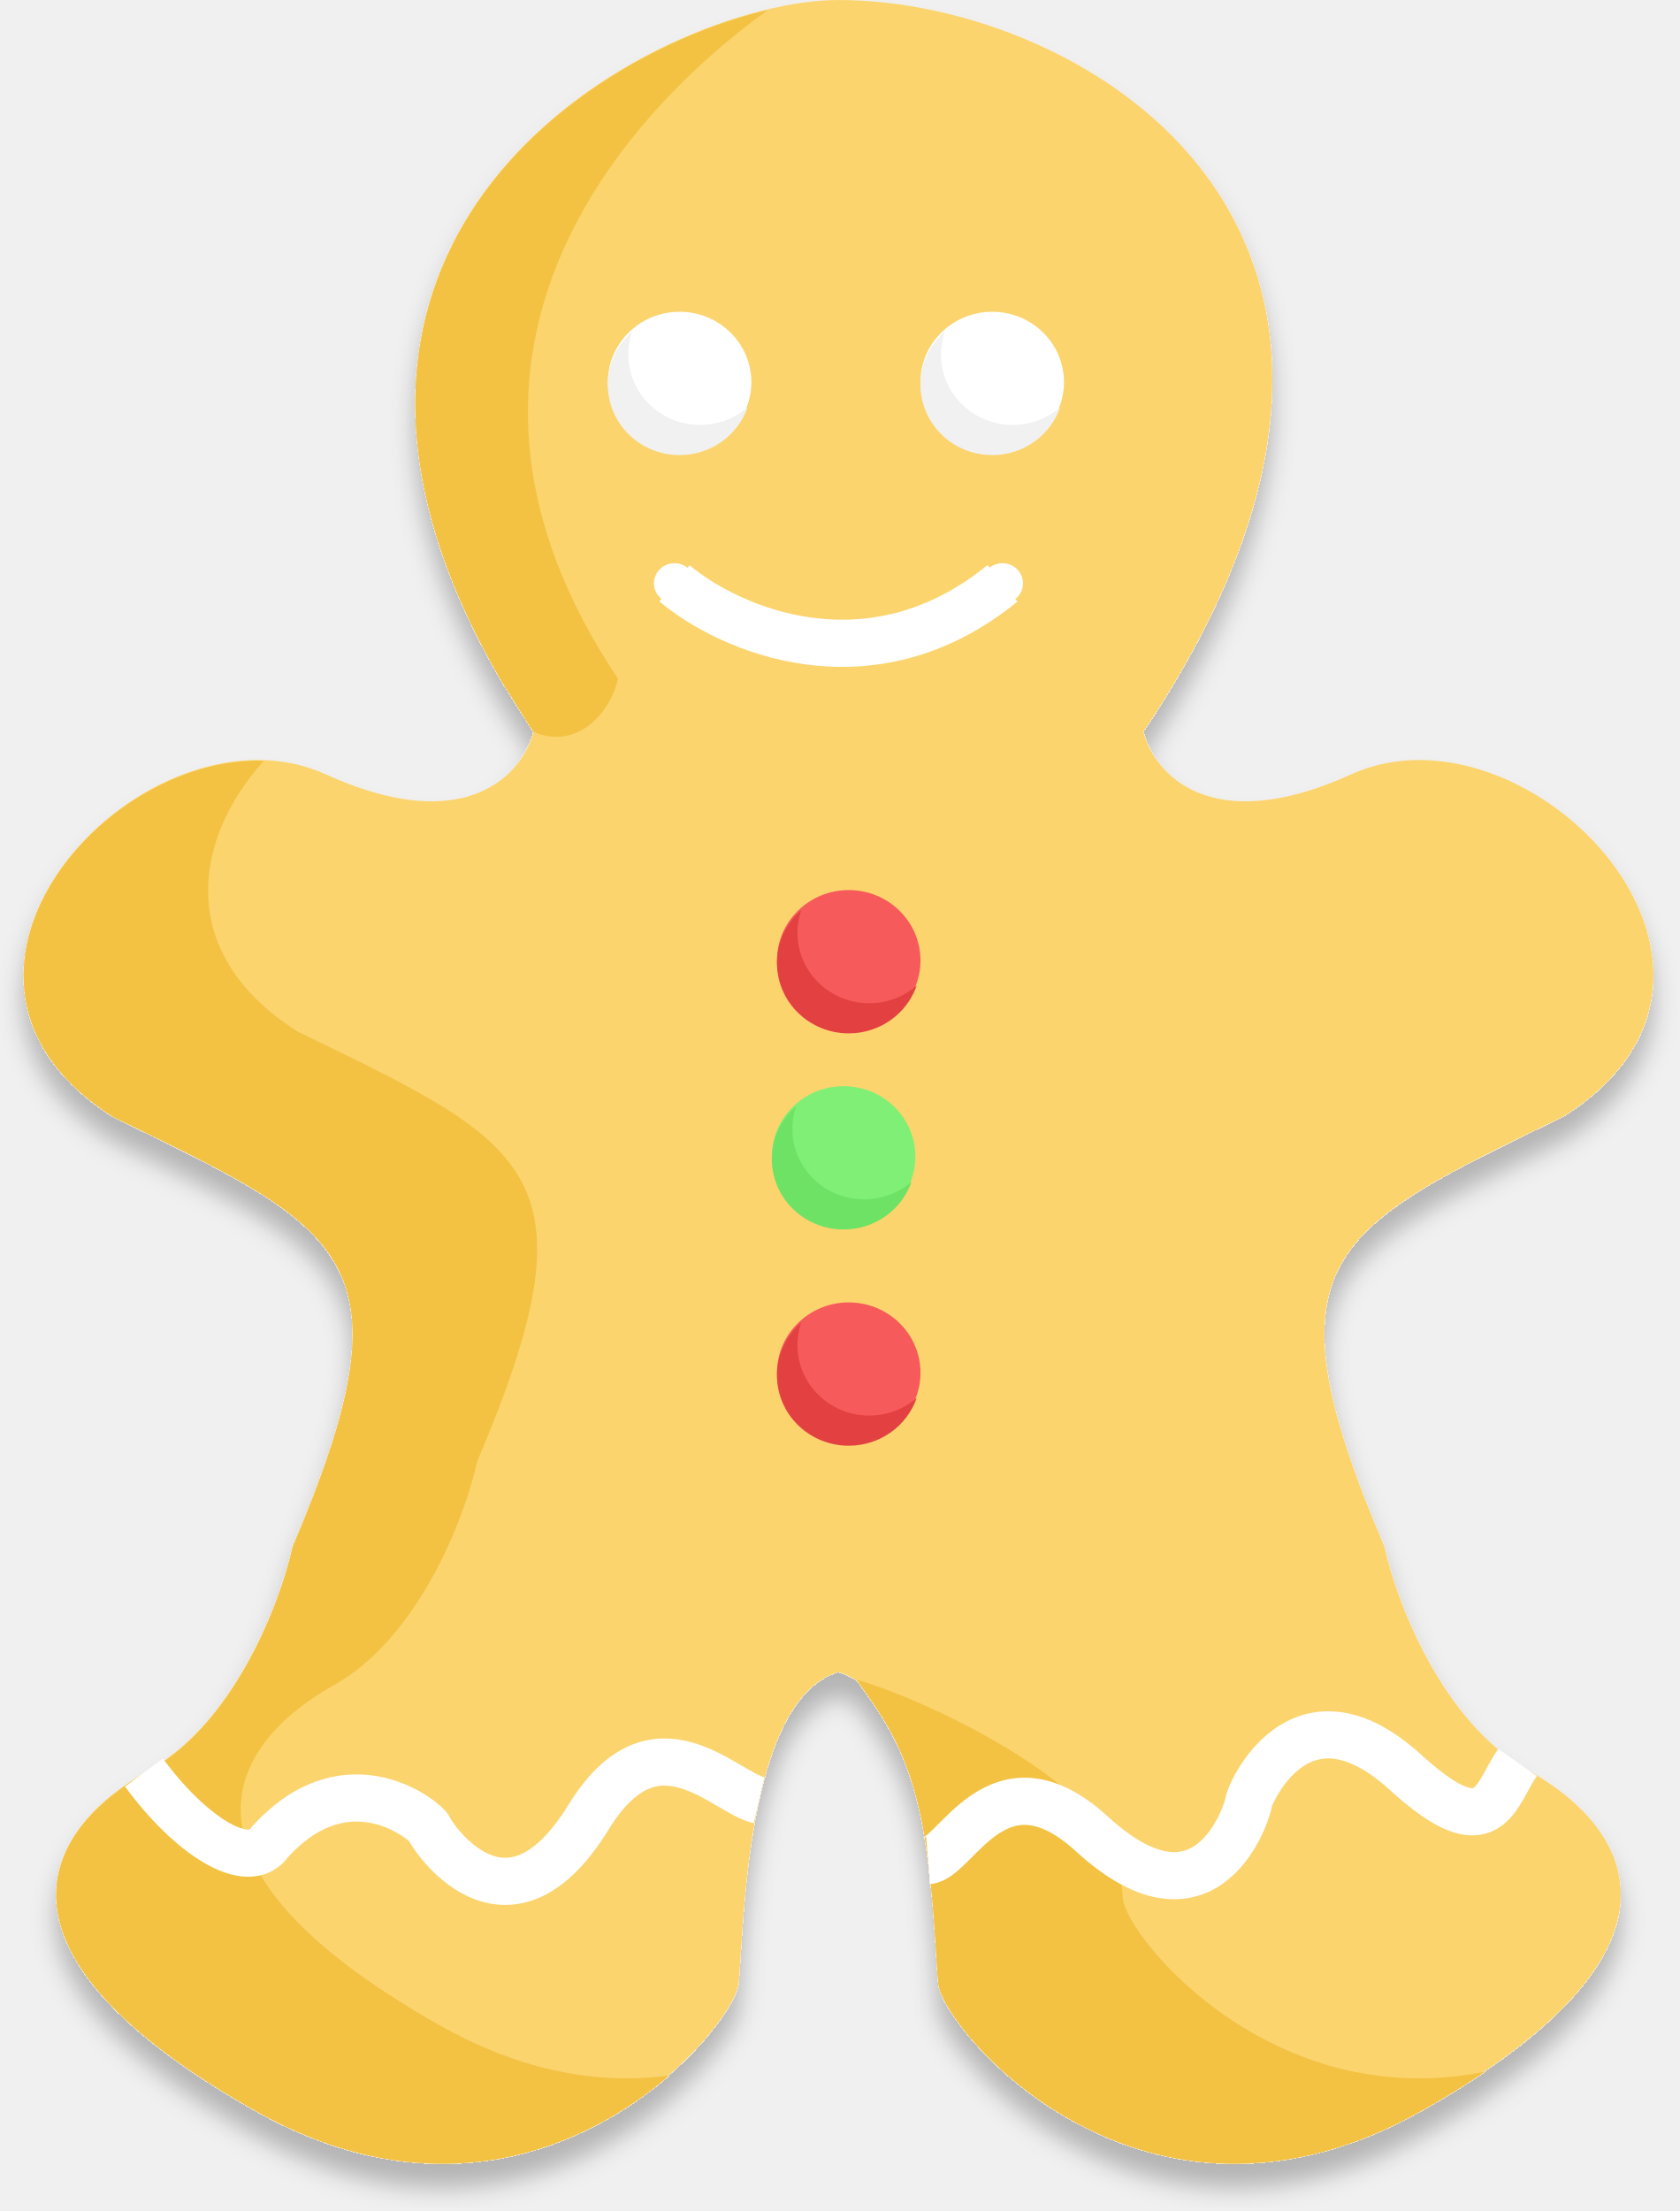
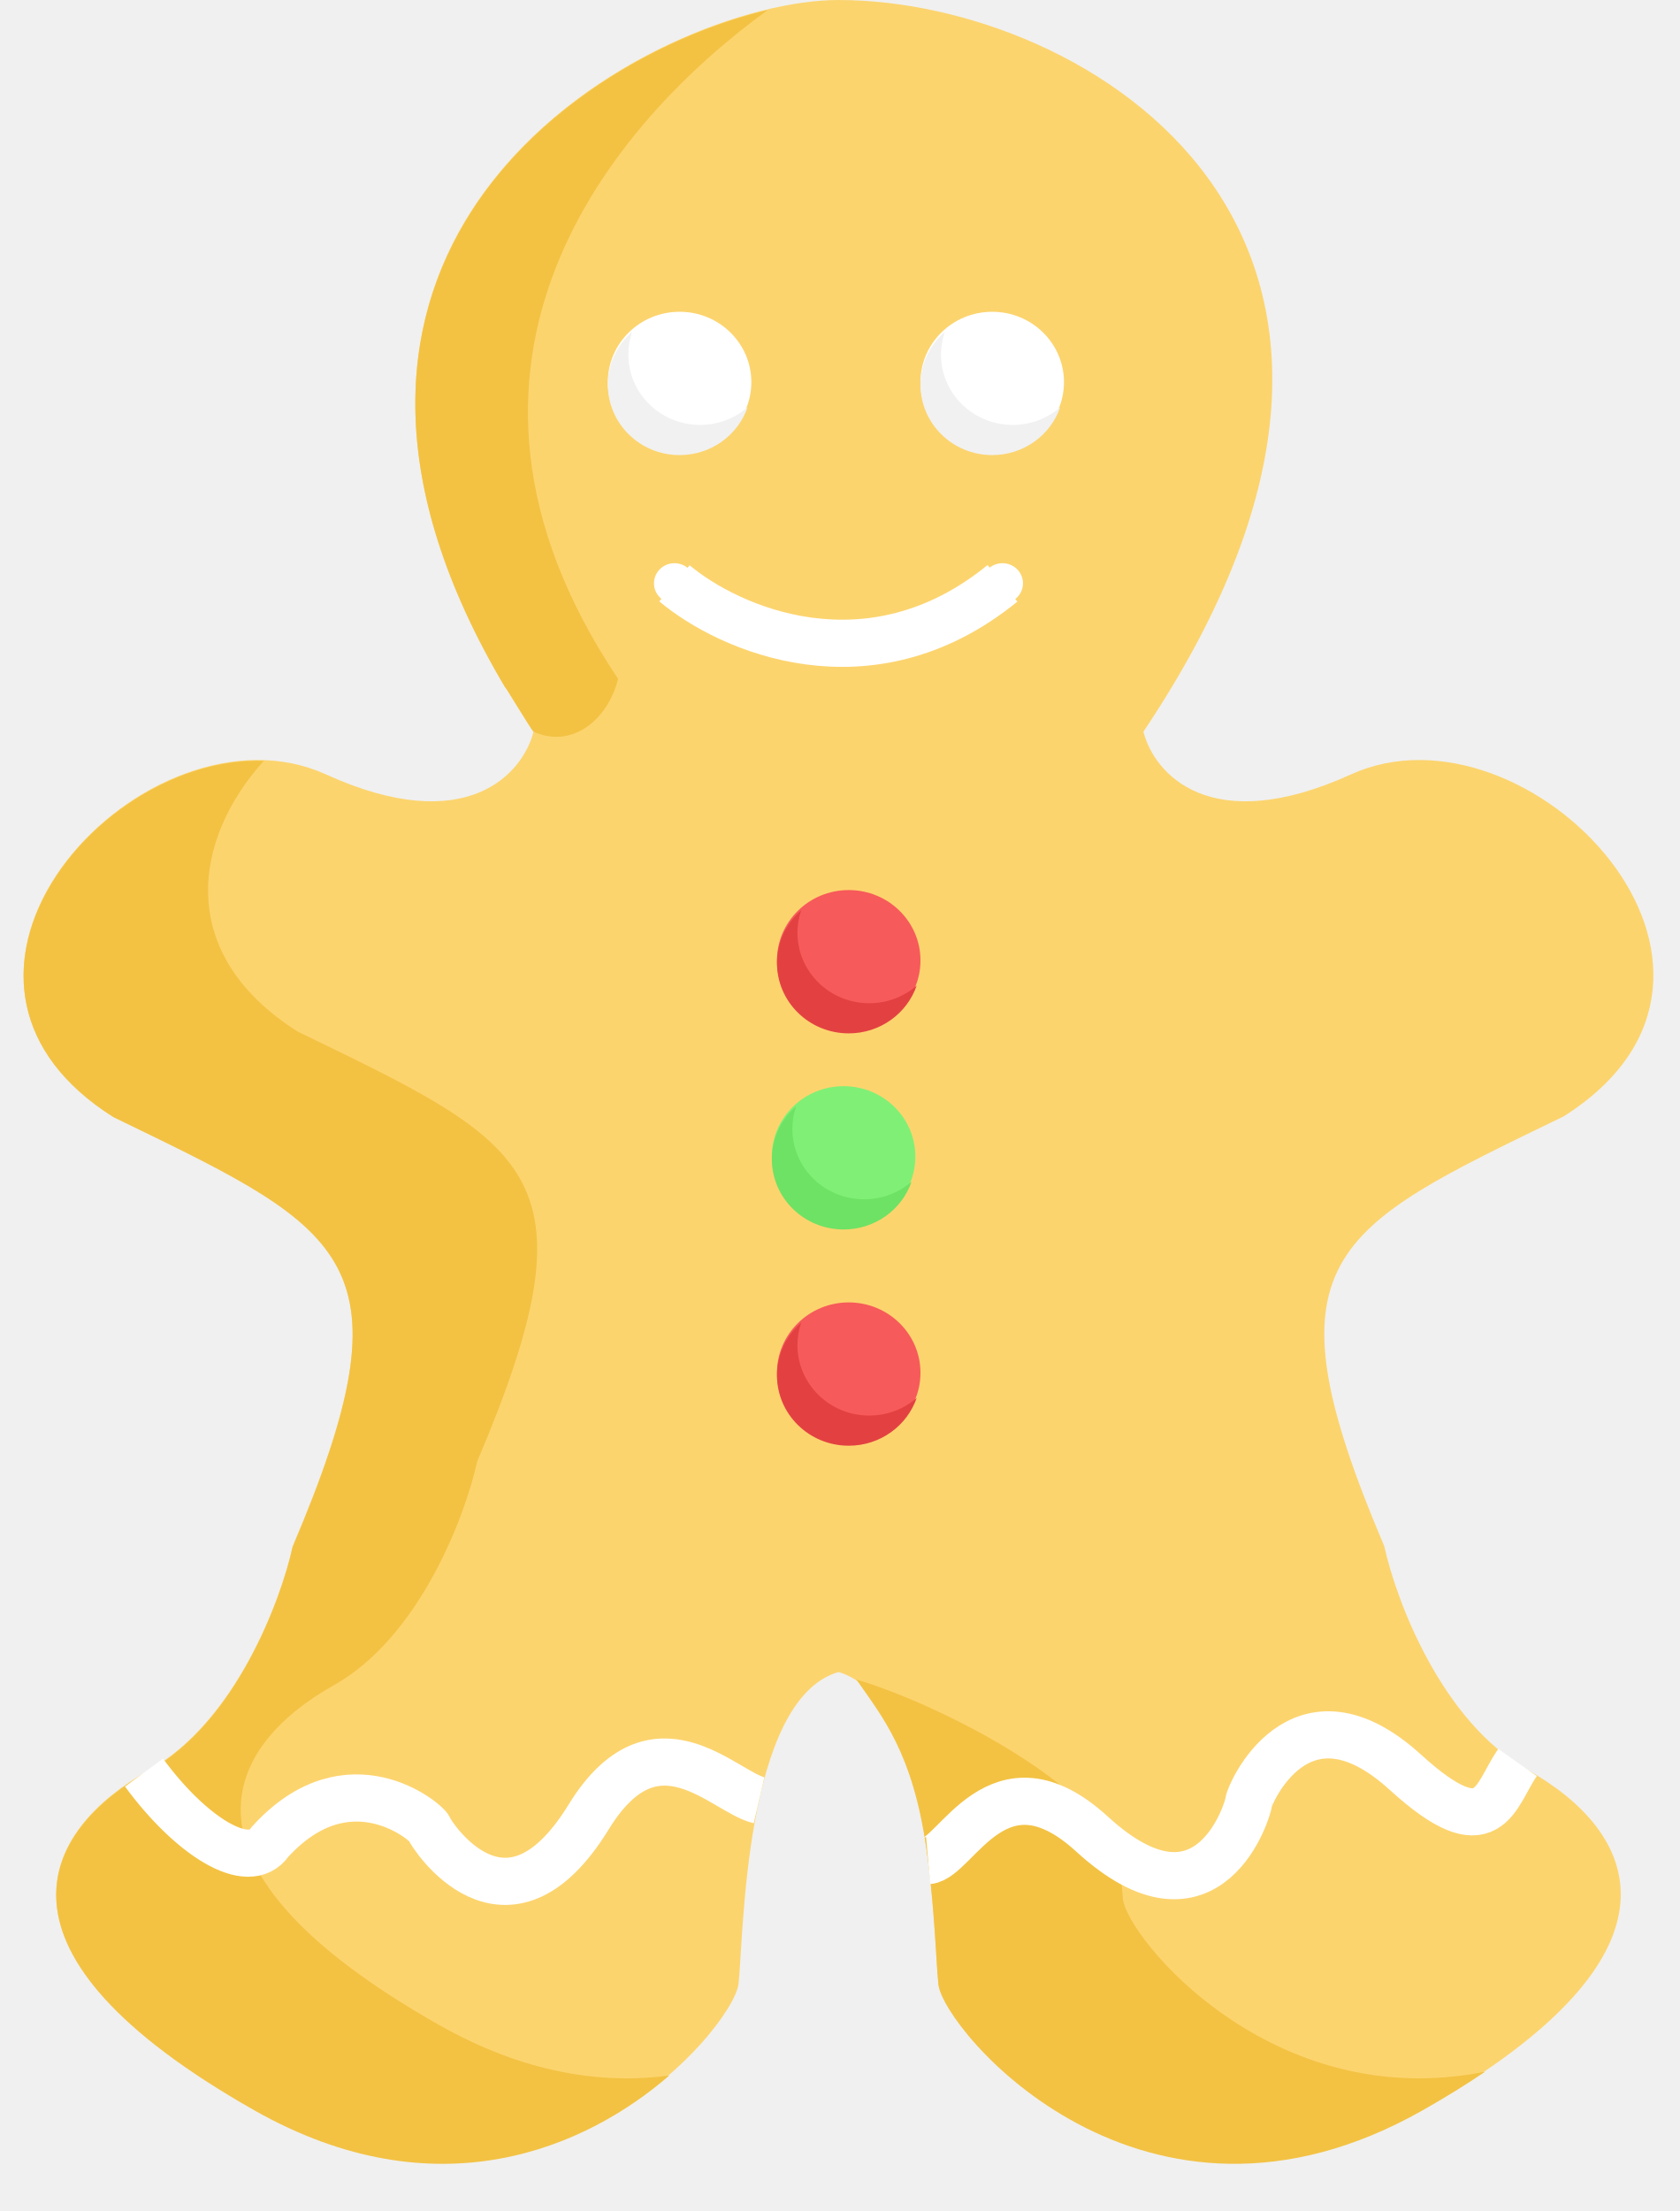
<svg xmlns="http://www.w3.org/2000/svg" width="285" height="375" viewBox="0 0 285 375" fill="none">
  <g filter="url(#filter0_d_3_184)">
    <path d="M90.51 124.095C33.822 39.489 112.245 0 142.241 0C183.974 0 250.66 39.489 193.973 124.095C195.712 131.06 205.188 142.261 229.185 131.344C259.181 117.698 304.391 164.607 265.267 189.341C225.707 208.531 213.97 213.221 234.836 262.262C236.865 271.502 244.574 292.028 259.181 300.216C277.439 310.45 288.741 330.92 241.357 357.786C193.973 384.651 160.065 344.139 159.195 336.463C158.326 328.787 158.326 288.275 142.241 283.585C126.156 288.275 126.156 328.787 125.287 336.463C124.418 344.139 90.51 384.651 43.125 357.786C-4.259 330.92 7.043 310.45 25.302 300.216C39.908 292.028 47.617 271.502 49.646 262.262C70.512 213.221 58.775 208.531 19.216 189.341C-19.909 164.607 25.302 117.698 55.297 131.344C79.294 142.261 88.771 131.06 90.51 124.095Z" fill="#FCD46E" />
    <path d="M130.236 1.706C104.282 20.493 68.872 61.435 104.855 115.14C103.116 122.105 97.03 127.061 90.509 124.095C90.203 123.956 85.984 116.701 85.675 116.574C44.174 46.656 97.165 9.537 130.236 1.706Z" fill="#F3C243" />
    <path d="M251.962 351.365C215.687 358.673 191.232 328.595 190.495 322.091C190.376 321.042 190.274 319.38 190.144 317.28C189.325 304.012 159.17 288.914 145.284 284.864C149.631 291.134 154.832 297.231 157.169 313.658C158.152 320.569 158.562 327.21 158.844 331.779C158.974 333.879 159.076 335.542 159.195 336.59C160.065 344.266 193.973 384.779 241.357 357.913C245.286 355.685 248.811 353.502 251.962 351.365Z" fill="#F3C243" />
    <path d="M113.529 352.027C102.125 353.541 88.904 351.623 74.425 343.414C27.041 316.548 38.343 296.078 56.601 285.844C71.208 277.656 78.917 257.13 80.946 247.89C101.466 199.663 90.455 194.326 52.461 175.912C51.82 175.601 51.172 175.287 50.515 174.969C29.662 161.786 32.767 142.303 44.757 129.048C16.211 128.081 -15.515 167.512 19.216 189.468C19.872 189.786 20.52 190.1 21.161 190.411C59.155 208.825 70.166 214.162 49.646 262.389C47.617 271.629 39.908 292.155 25.302 300.343C7.043 310.577 -4.259 331.047 43.125 357.913C74.263 375.567 99.581 364.126 113.529 352.027Z" fill="#F3C243" />
    <path d="M157.456 315.568C162.238 315.141 169.315 296.486 185.262 311.076C205.195 329.313 211.84 306.516 211.84 305.604C211.84 304.693 220.382 284.175 238.417 300.589C252.845 313.72 253.529 304.48 257.441 298.936" stroke="white" stroke-width="8" />
    <path d="M128.764 305.333C122.724 303.934 111.112 289.865 99.853 308.185C85.781 331.084 73.02 310.947 72.765 310.07C72.51 309.193 59.209 297.657 45.804 312.395C42.158 317.732 32.257 311.303 24.432 300.642" stroke="white" stroke-width="8" />
    <ellipse cx="115.288" cy="64.819" rx="12.172" ry="11.94" fill="white" />
    <ellipse cx="168.324" cy="64.819" rx="12.172" ry="11.94" fill="white" />
    <path fill-rule="evenodd" clip-rule="evenodd" d="M103.116 65.245C103.116 61.679 104.709 58.478 107.236 56.29C106.82 57.495 106.594 58.785 106.594 60.128C106.594 66.722 112.043 72.068 118.766 72.068C121.853 72.068 124.672 70.94 126.818 69.082C125.189 73.794 120.642 77.185 115.288 77.185C108.566 77.185 103.116 71.84 103.116 65.245Z" fill="#F1F1F1" />
    <path fill-rule="evenodd" clip-rule="evenodd" d="M156.152 65.245C156.152 61.679 157.745 58.478 160.272 56.291C159.855 57.495 159.629 58.785 159.629 60.128C159.629 66.722 165.079 72.068 171.802 72.068C174.889 72.068 177.708 70.94 179.854 69.082C178.225 73.794 173.678 77.185 168.324 77.185C161.601 77.185 156.152 71.84 156.152 65.245Z" fill="#F1F1F1" />
    <ellipse cx="143.98" cy="162.901" rx="12.172" ry="11.94" fill="#F75A5A" />
    <ellipse cx="143.11" cy="196.164" rx="12.172" ry="11.94" fill="#7FF075" />
    <ellipse cx="143.98" cy="232.838" rx="12.172" ry="11.94" fill="#F75A5A" />
    <path fill-rule="evenodd" clip-rule="evenodd" d="M131.807 163.327C131.807 159.761 133.401 156.56 135.927 154.372C135.511 155.577 135.285 156.867 135.285 158.21C135.285 164.804 140.735 170.15 147.457 170.15C150.545 170.15 153.364 169.022 155.509 167.164C153.88 171.876 149.334 175.267 143.98 175.267C137.257 175.267 131.807 169.921 131.807 163.327Z" fill="#E34141" />
    <path fill-rule="evenodd" clip-rule="evenodd" d="M130.938 196.589C130.938 193.024 132.531 189.823 135.058 187.635C134.642 188.839 134.416 190.13 134.416 191.472C134.416 198.067 139.865 203.412 146.588 203.412C149.675 203.412 152.494 202.285 154.64 200.427C153.011 205.139 148.464 208.53 143.11 208.53C136.388 208.53 130.938 203.184 130.938 196.589Z" fill="#6EE264" />
    <path fill-rule="evenodd" clip-rule="evenodd" d="M131.807 233.263C131.807 229.698 133.401 226.497 135.927 224.309C135.511 225.513 135.285 226.804 135.285 228.146C135.285 234.741 140.735 240.086 147.457 240.086C150.545 240.086 153.364 238.959 155.51 237.101C153.88 241.813 149.334 245.204 143.98 245.204C137.257 245.204 131.807 239.858 131.807 233.263Z" fill="#E34141" />
    <path d="M114.419 98.935C123.548 106.611 147.457 117.357 170.063 98.935" stroke="white" stroke-width="8" />
    <ellipse cx="114.419" cy="98.935" rx="3.478" ry="3.412" fill="white" />
    <ellipse cx="170.063" cy="98.935" rx="3.478" ry="3.412" fill="white" />
  </g>
  <defs>
    <filter id="filter0_d_3_184" x="0" y="0" width="284.482" height="375" filterUnits="userSpaceOnUse" color-interpolation-filters="sRGB">
      <feFlood flood-opacity="0" result="BackgroundImageFix" />
-       <feColorMatrix in="SourceAlpha" type="matrix" values="0 0 0 0 0 0 0 0 0 0 0 0 0 0 0 0 0 0 127 0" result="hardAlpha" />
-       <feOffset dy="4" />
-       <feGaussianBlur stdDeviation="2" />
      <feComposite in2="hardAlpha" operator="out" />
      <feColorMatrix type="matrix" values="0 0 0 0 0 0 0 0 0 0 0 0 0 0 0 0 0 0 0.25 0" />
      <feBlend mode="normal" in2="BackgroundImageFix" result="effect1_dropShadow_3_184" />
      <feBlend mode="normal" in="SourceGraphic" in2="effect1_dropShadow_3_184" result="shape" />
    </filter>
  </defs>
</svg>
